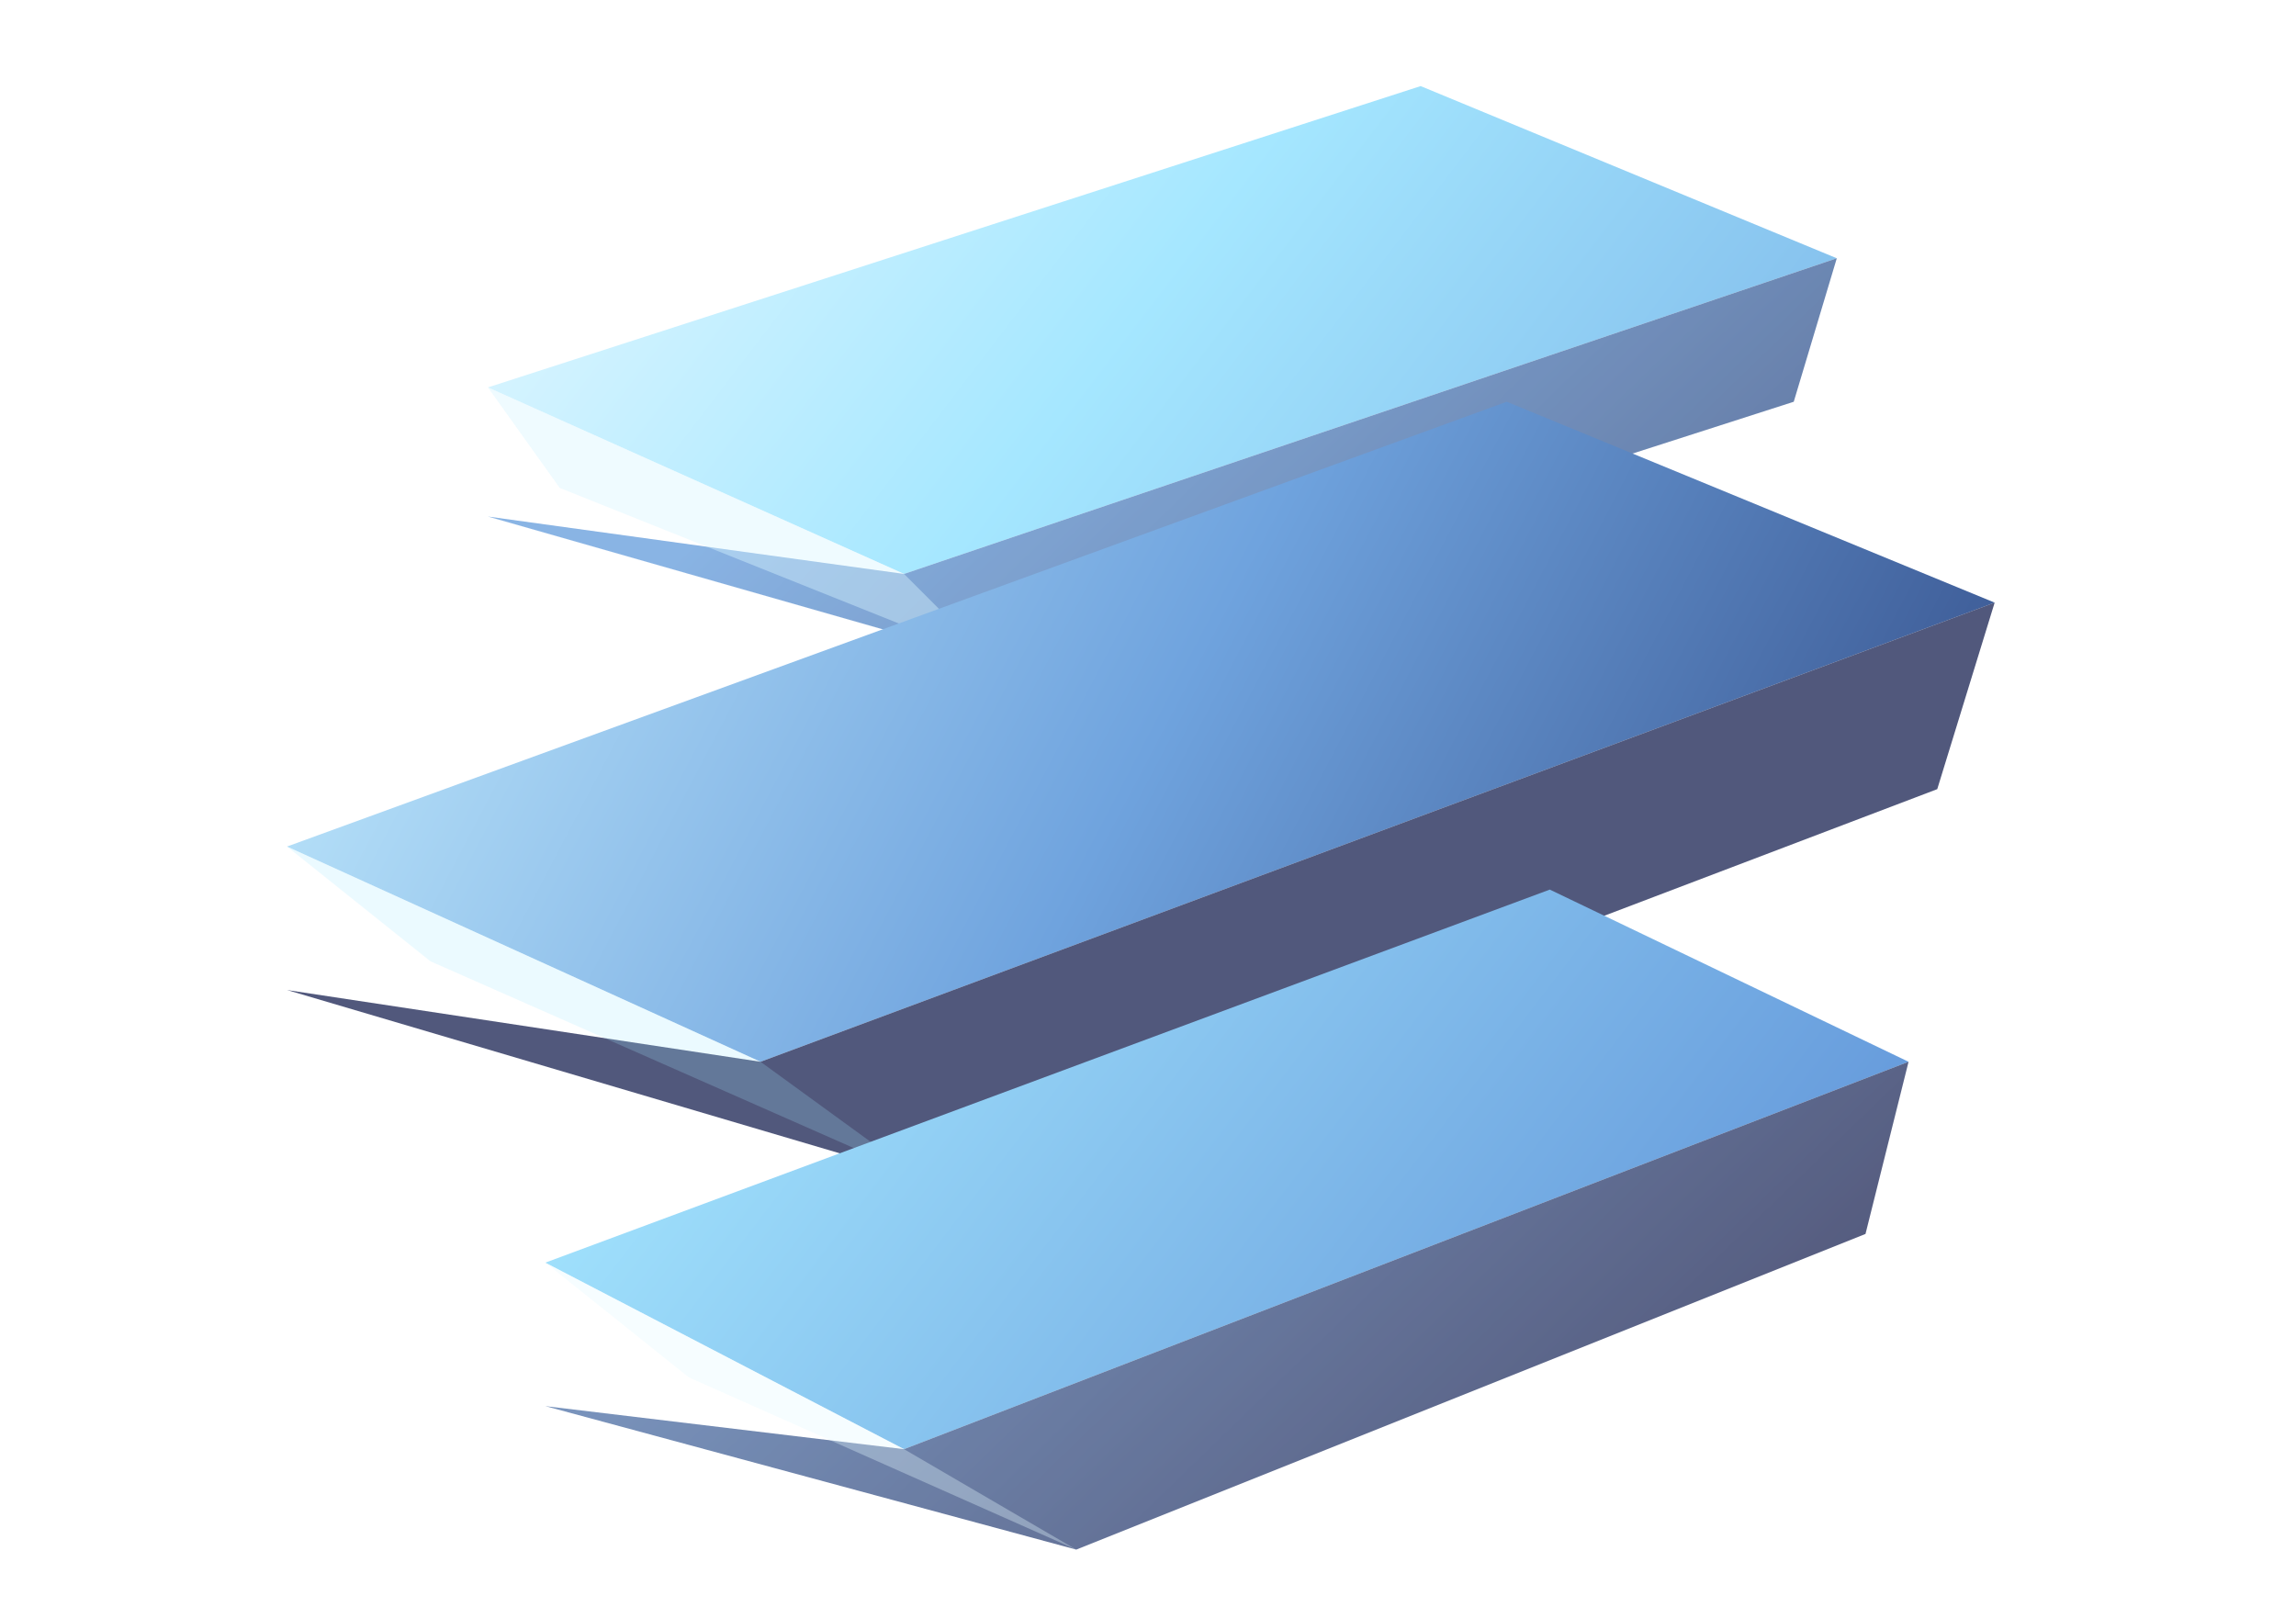
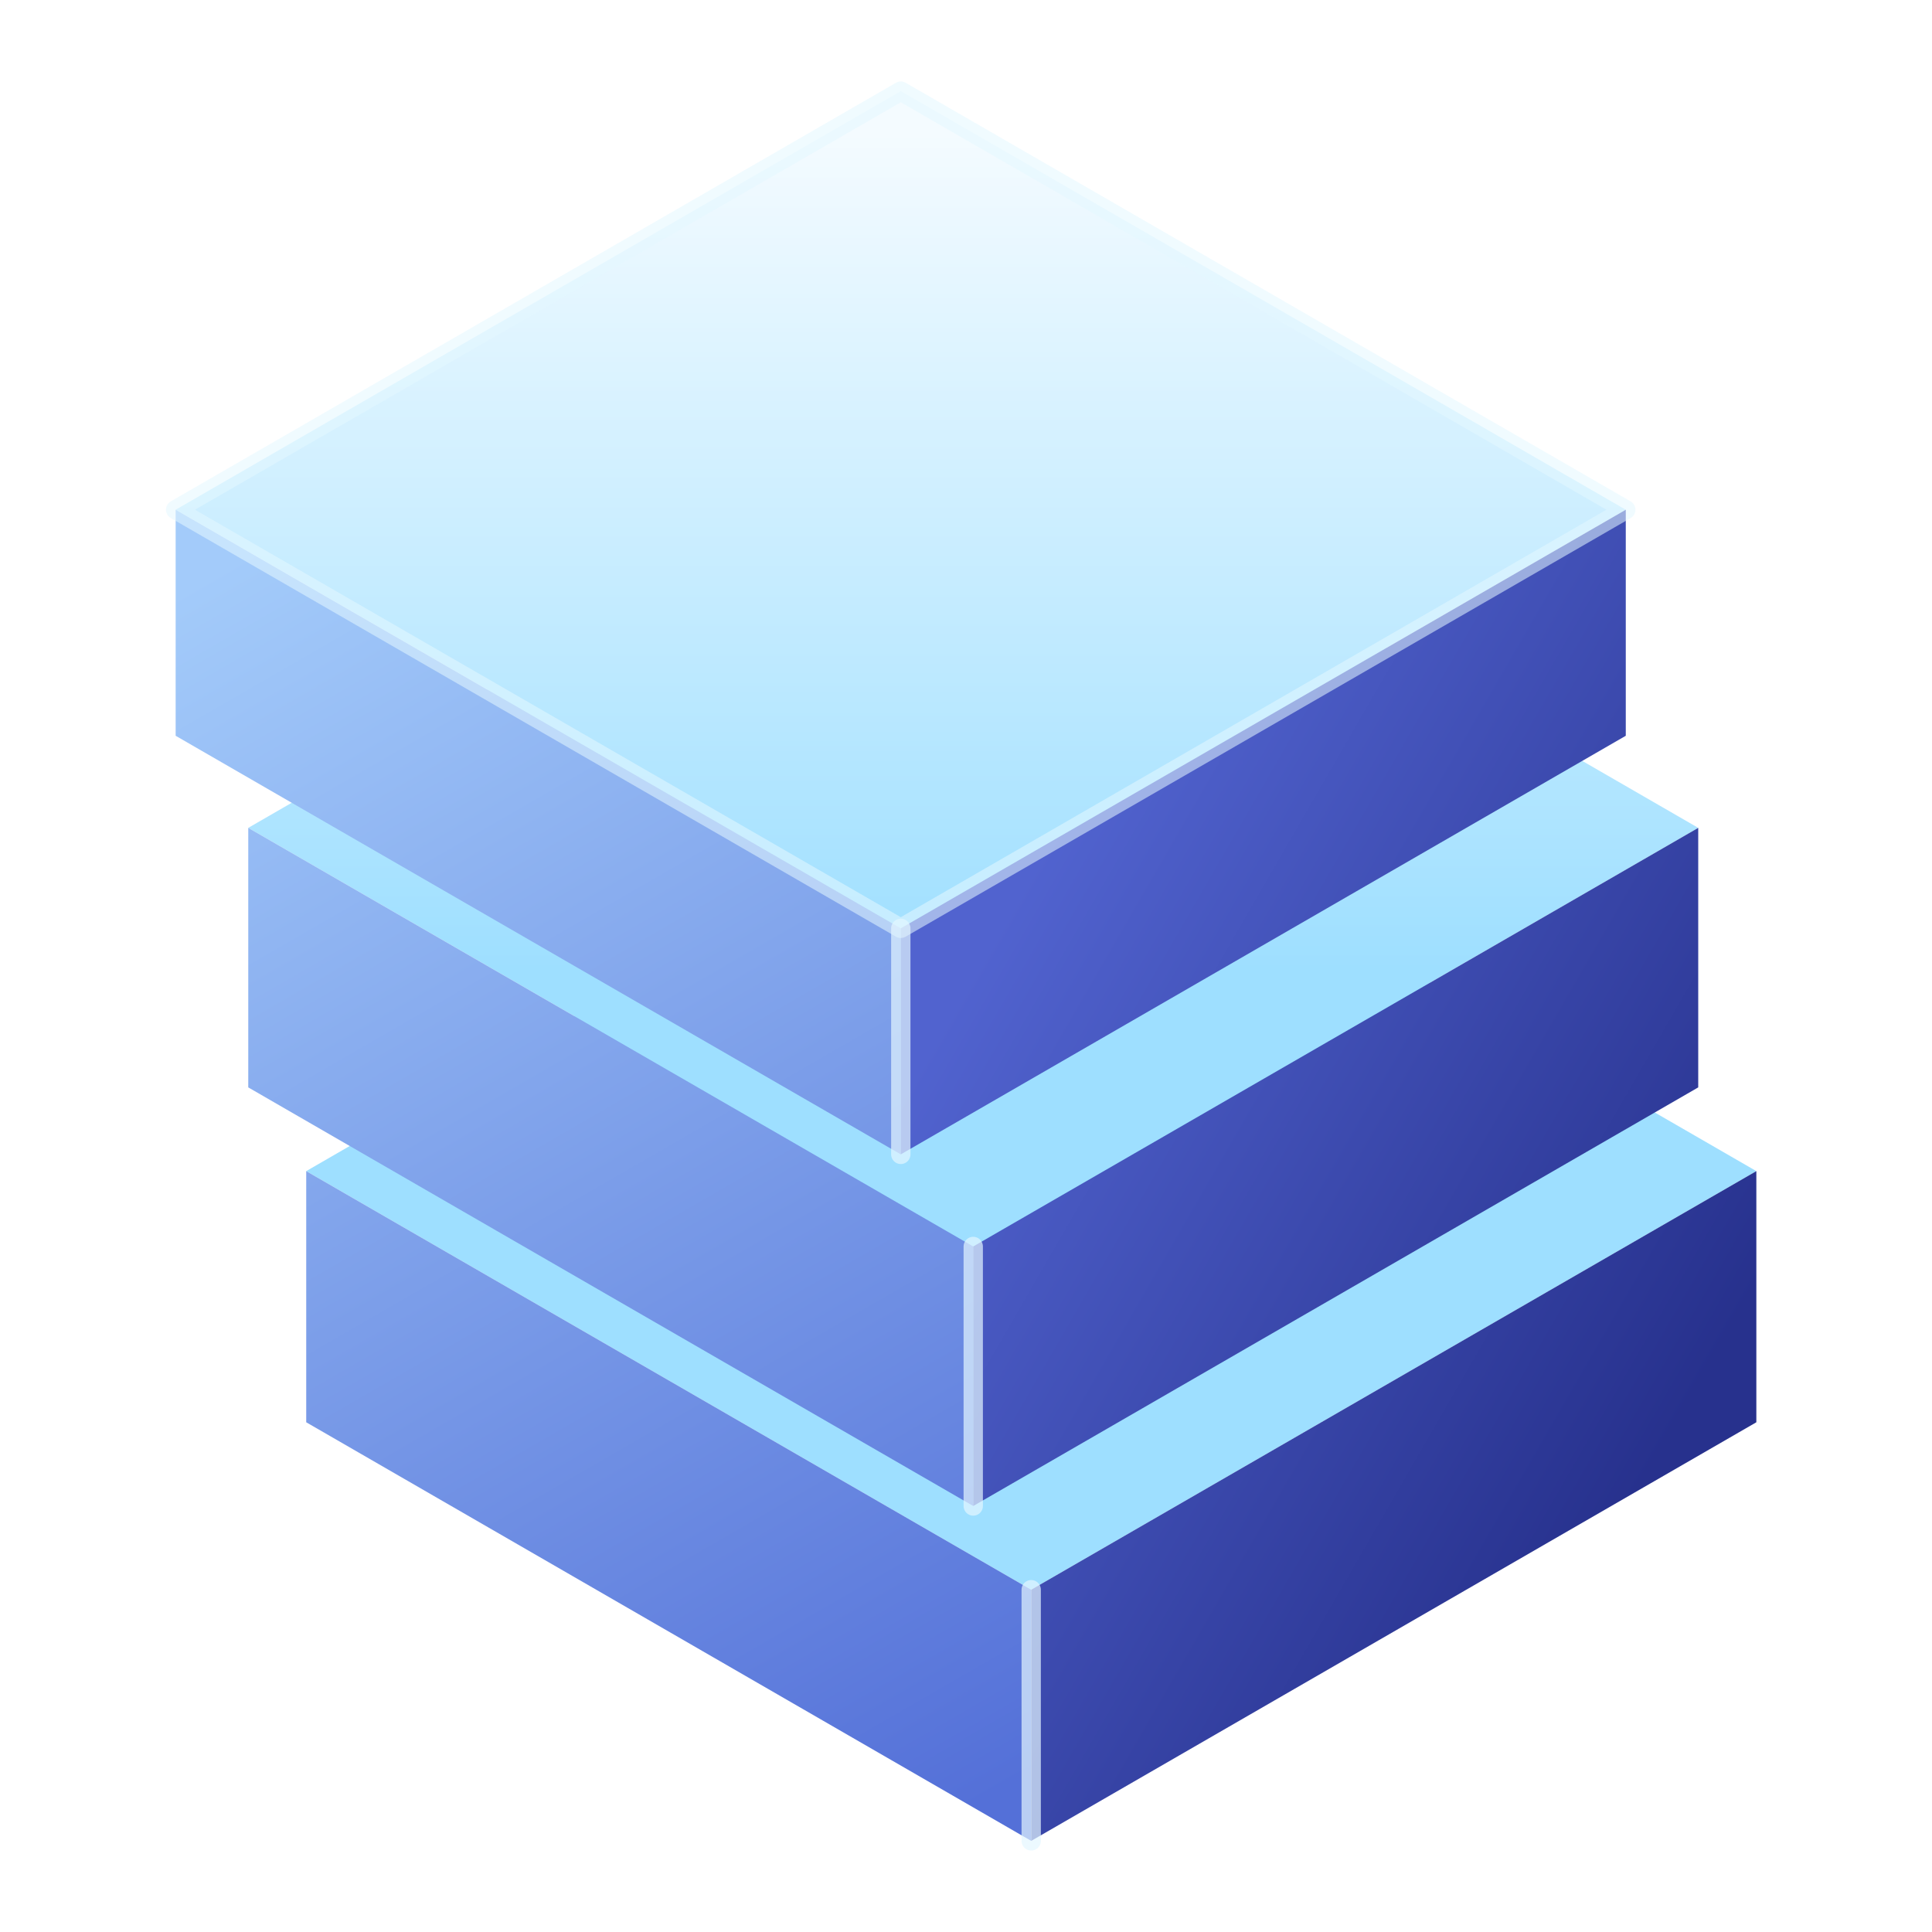
- <svg xmlns="http://www.w3.org/2000/svg" viewBox="0 0 160 112" role="img" aria-label="Caliza">
+ <svg xmlns="http://www.w3.org/2000/svg" viewBox="0 0 120 120" role="img" aria-label="Caliza">
  <defs>
-     <linearGradient id="caliza-ice" x1="22" y1="10" x2="132" y2="94" gradientUnits="userSpaceOnUse">
-       <stop offset="0" stop-color="#F1FBFF" />
-       <stop offset="0.38" stop-color="#A5E7FF" />
-       <stop offset="1" stop-color="#5E91D7" />
+     <linearGradient id="caliza-top" gradientUnits="userSpaceOnUse" x1="60.45" y1="8.26" x2="60.45" y2="60.26">
+       <stop offset="0" stop-color="#F4FBFF" />
+       <stop offset="1" stop-color="#9EDFFF" />
    </linearGradient>
-     <linearGradient id="caliza-depth" x1="18" y1="28" x2="140" y2="92" gradientUnits="userSpaceOnUse">
-       <stop offset="0" stop-color="#C8F0FF" />
-       <stop offset="0.48" stop-color="#6FA3DE" />
-       <stop offset="1" stop-color="#283D78" />
+     <linearGradient id="caliza-left" gradientUnits="userSpaceOnUse" x1="15.42" y1="34.26" x2="60.45" y2="112.26">
+       <stop offset="0" stop-color="#A3CBFA" />
+       <stop offset="1" stop-color="#5470D8" />
    </linearGradient>
-     <linearGradient id="caliza-side" x1="48" y1="38" x2="112" y2="104" gradientUnits="userSpaceOnUse">
-       <stop offset="0" stop-color="#6FA3DE" />
-       <stop offset="1" stop-color="#202957" />
+     <linearGradient id="caliza-right" gradientUnits="userSpaceOnUse" x1="60.45" y1="60.26" x2="105.48" y2="86.26">
+       <stop offset="0" stop-color="#5163CF" />
+       <stop offset="1" stop-color="#27318D" />
    </linearGradient>
  </defs>
  <g>
-     <path d="M34 27 L99 6 L128 18 L63 40 Z" fill="url(#caliza-ice)" />
-     <path d="M63 40 L128 18 L125 28 L69 46 L34 36 Z" fill="url(#caliza-side)" opacity="0.82" />
-     <path d="M34 27 L63 40 L69 46 L39 34 Z" fill="#D8F5FF" opacity="0.42" />
+     <path d="M64.05 46.74 L109.09 72.74 L64.05 98.74 L19.02 72.74 Z" fill="url(#caliza-top)" />
+     <path d="M19.02 72.74 L64.05 98.74 L64.05 114.34 L19.02 88.34 Z" fill="url(#caliza-left)" />
+     <path d="M64.05 98.74 L109.09 72.74 L109.09 88.34 L64.05 114.34 Z" fill="url(#caliza-right)" />
+     <path d="M60.45 25.42 L105.48 51.42 L60.45 77.42 L15.42 51.42 Z" fill="url(#caliza-top)" />
+     <path d="M15.42 51.42 L60.45 77.42 L60.45 93.54 L15.42 67.54 Z" fill="url(#caliza-left)" />
+     <path d="M60.45 77.42 L105.48 51.42 L105.48 67.54 L60.45 93.54 Z" fill="url(#caliza-right)" />
+     <path d="M55.95 5.66 L100.98 31.66 L55.95 57.66 L10.91 31.66 Z" fill="url(#caliza-top)" />
+     <path d="M10.91 31.66 L55.95 57.66 L55.95 71.70 L10.91 45.70 Z" fill="url(#caliza-left)" />
+     <path d="M55.95 57.66 L100.98 31.66 L100.98 45.70 L55.95 71.70 Z" fill="url(#caliza-right)" />
  </g>
-   <g>
-     <path d="M20 59 L105 28 L139 42 L53 74 Z" fill="url(#caliza-depth)" />
-     <path d="M53 74 L139 42 L135 55 L64 82 L20 69 Z" fill="#202957" opacity="0.78" />
-     <path d="M20 59 L53 74 L64 82 L30 67 Z" fill="#A5E7FF" opacity="0.22" />
-   </g>
-   <g>
-     <path d="M38 88 L108 62 L133 74 L63 101 Z" fill="url(#caliza-ice)" />
-     <path d="M63 101 L133 74 L130 86 L75 108 L38 98 Z" fill="url(#caliza-side)" opacity="0.76" />
-     <path d="M38 88 L63 101 L75 108 L48 96 Z" fill="#E6F9FF" opacity="0.34" />
+   <path d="M55.95 5.66 L100.98 31.66 L55.95 57.66 L10.91 31.66 Z" fill="none" stroke="#E4F7FF" stroke-opacity="0.55" stroke-width="1.2" stroke-linejoin="round" />
+   <g stroke="#E4F7FF" stroke-opacity="0.7" stroke-width="1.2" stroke-linecap="round">
+     <path d="M55.95 57.66 L55.95 71.70" />
+     <path d="M60.45 77.42 L60.45 93.54" />
+     <path d="M64.05 98.74 L64.05 114.34" />
  </g>
</svg>
